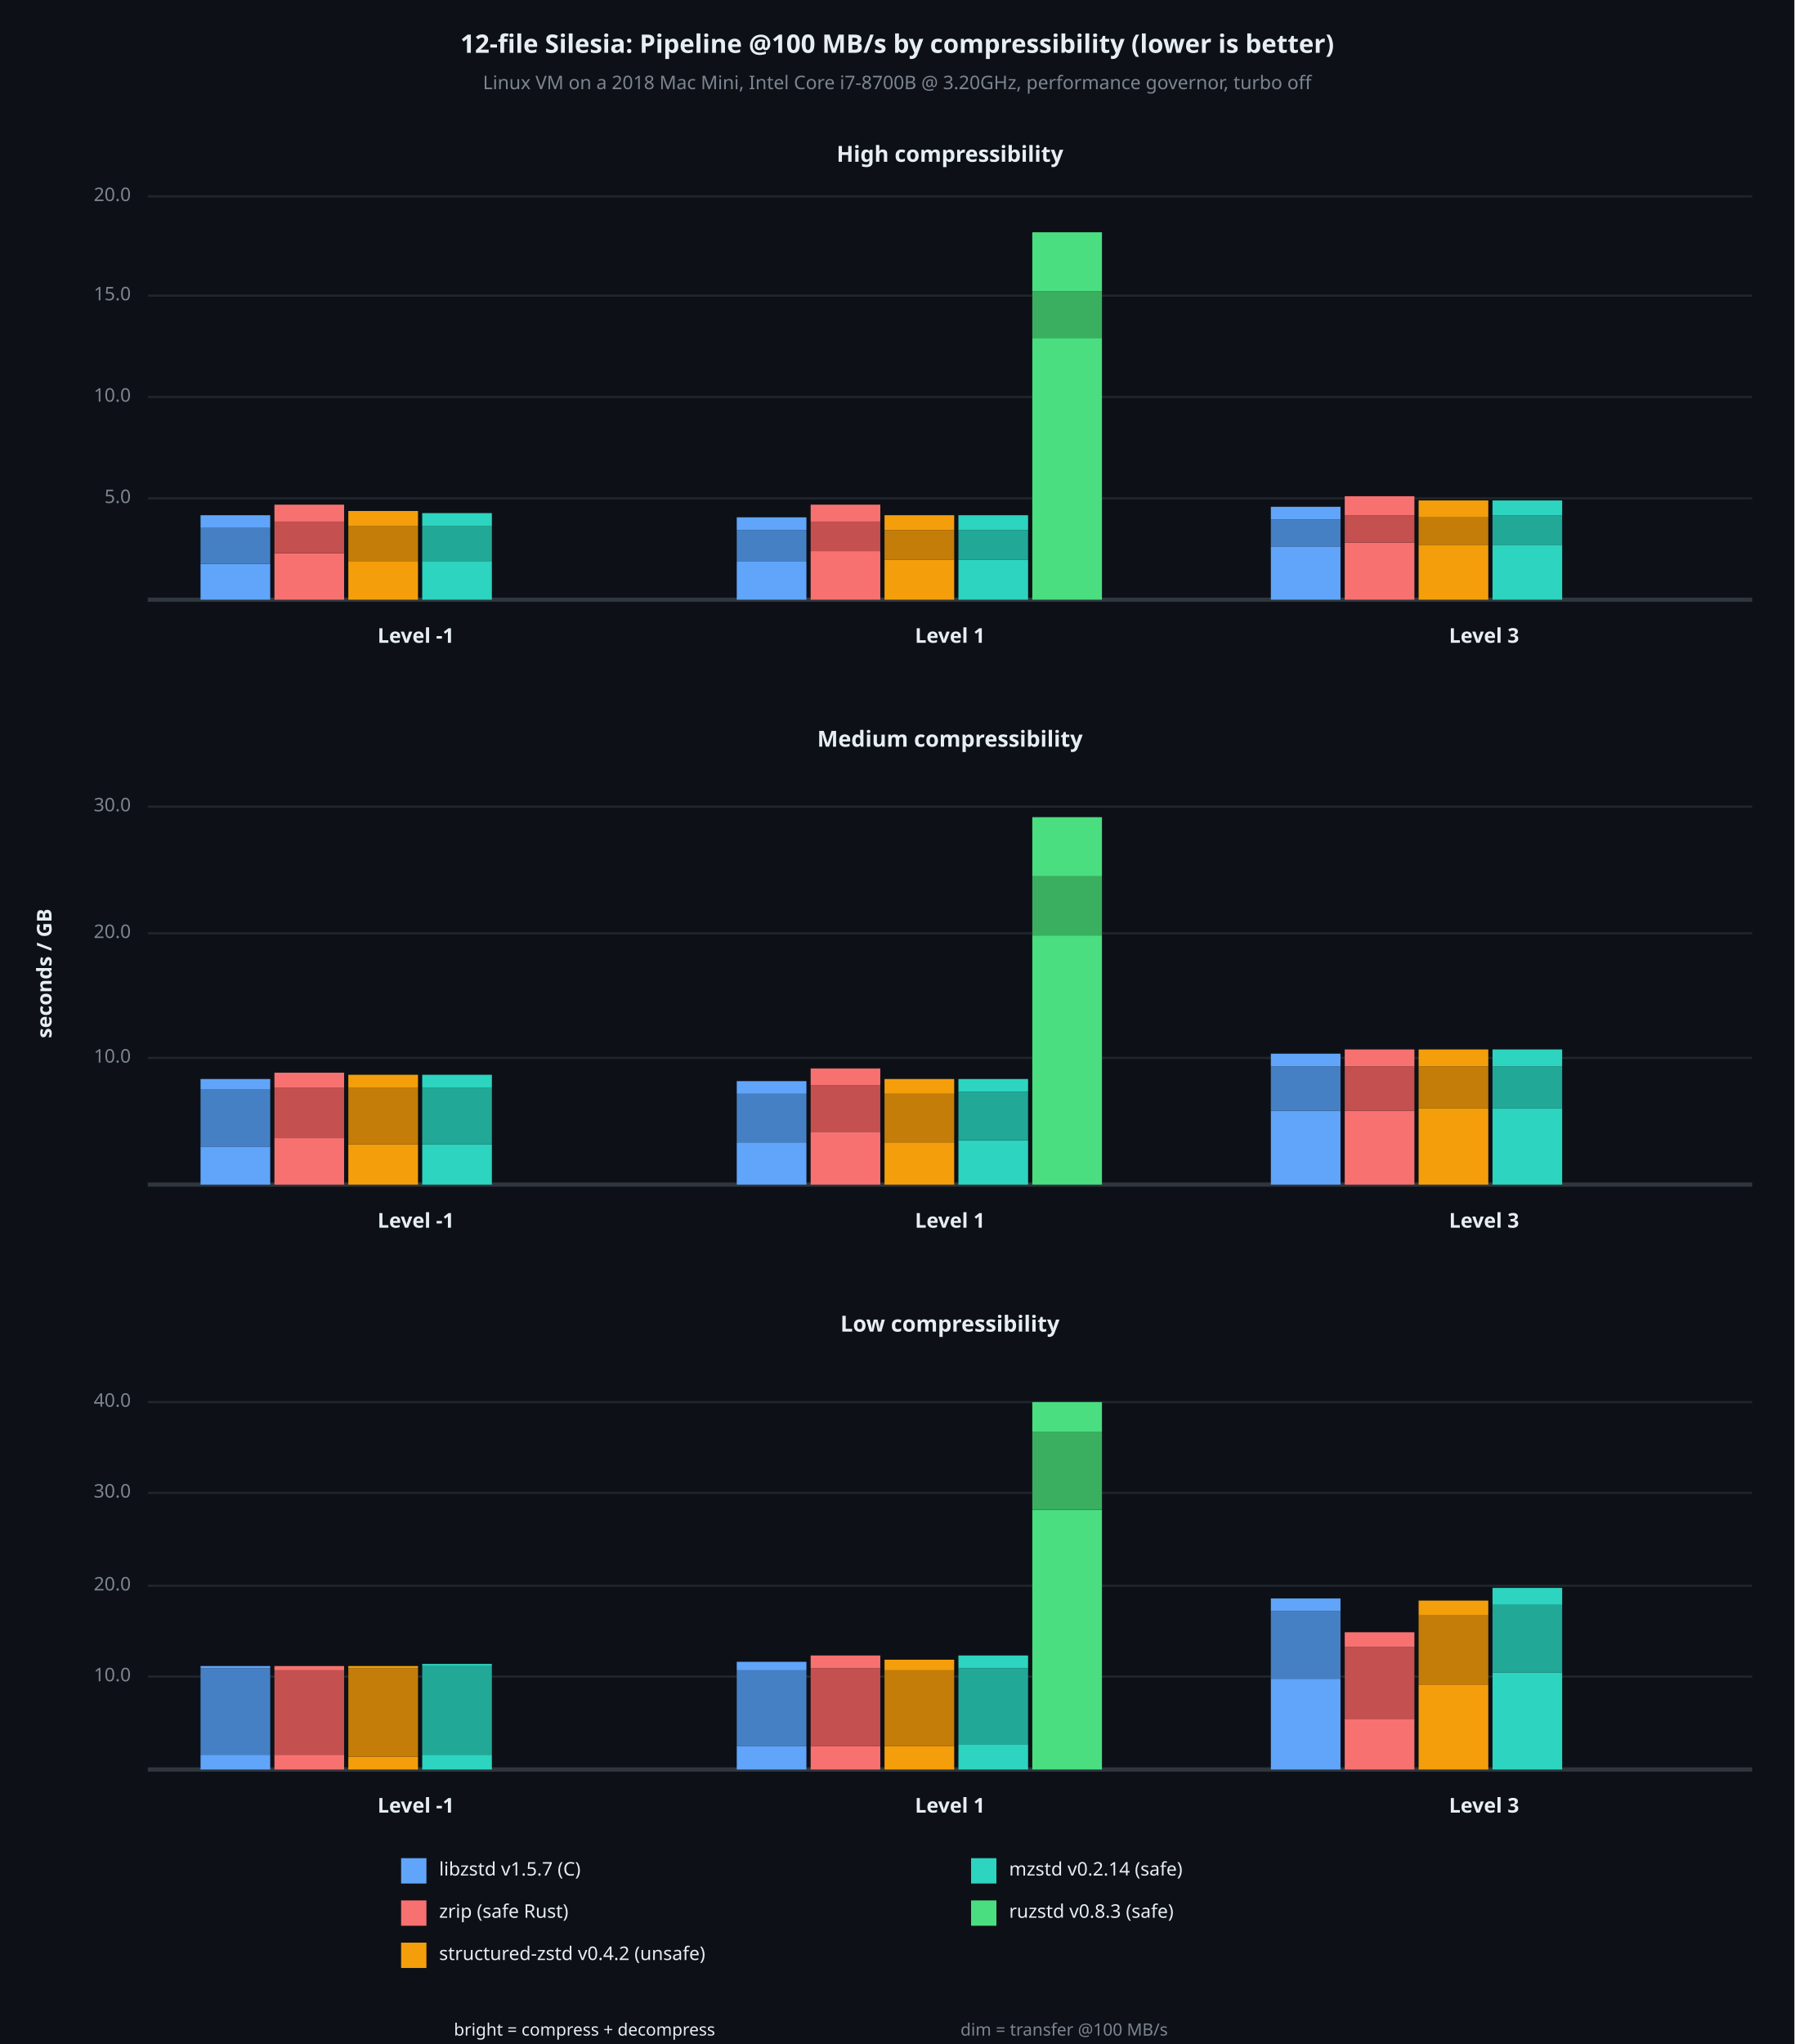
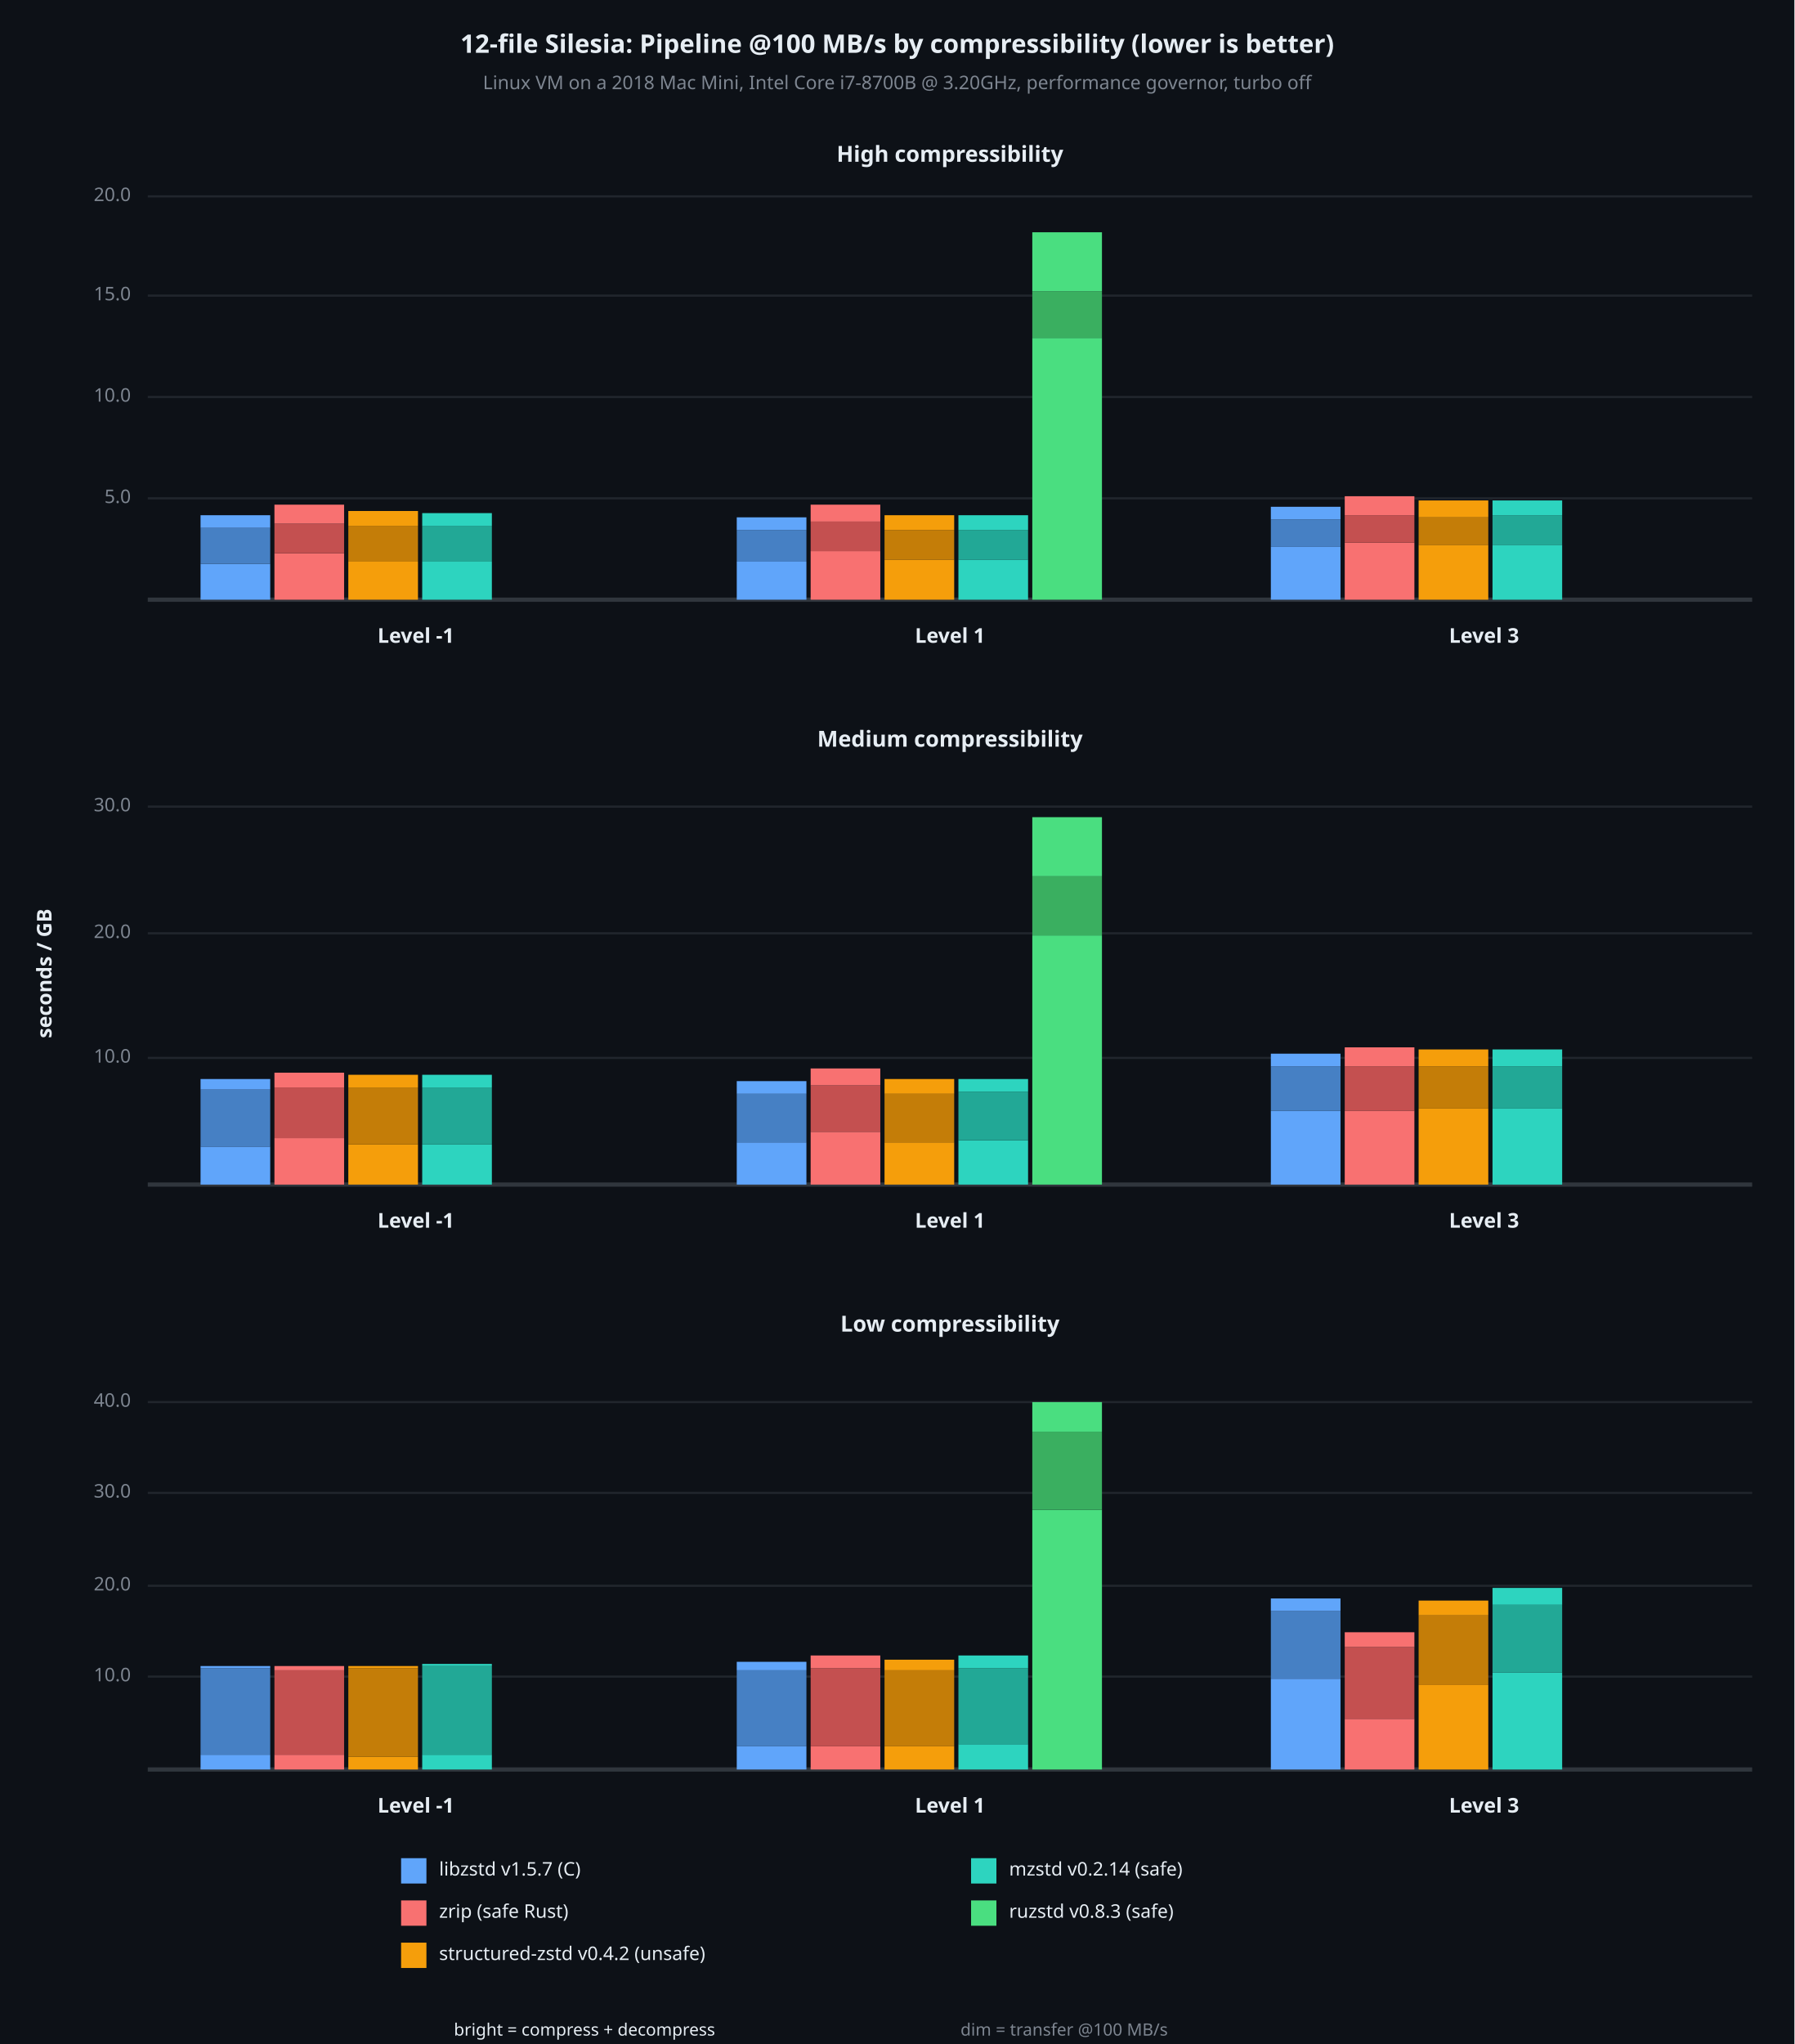
<svg xmlns="http://www.w3.org/2000/svg" viewBox="0 0 850 968" font-family="system-ui, -apple-system, sans-serif">
  <rect x="0" y="0" width="850" height="968" opacity="1" fill="#0D1117" stroke="none" />
  <text x="425" y="22" dy="0.5ex" text-anchor="middle" font-family="sans-serif" font-size="12.097" opacity="1" fill="#E6EDF3" font-weight="bold">
12-file Silesia: Pipeline @100 MB/s by compressibility (lower is better)
</text>
  <text x="425" y="40" dy="0.5ex" text-anchor="middle" font-family="sans-serif" font-size="8.871" opacity="1" fill="#7D8590">
Linux VM on a 2018 Mac Mini, Intel Core i7-8700B @ 3.20GHz, performance governor, turbo off
</text>
  <text x="22" y="461" dy="0.5ex" text-anchor="middle" font-family="sans-serif" font-size="9.677" opacity="1" fill="#E6EDF3" font-weight="bold" transform="rotate(270, 22, 461)">
seconds / GB
</text>
  <text x="450" y="74" dy="0.5ex" text-anchor="middle" font-family="sans-serif" font-size="10.484" opacity="1" fill="#E6EDF3" font-weight="bold">
High compressibility
</text>
  <polyline fill="none" opacity="1" stroke="#21262D" stroke-width="1" points="70,236 830,236 " />
  <text x="62" y="236" dy="0.5ex" text-anchor="end" font-family="sans-serif" font-size="8.871" opacity="1" fill="#7D8590">
5.0
</text>
  <polyline fill="none" opacity="1" stroke="#21262D" stroke-width="1" points="70,188 830,188 " />
  <text x="62" y="188" dy="0.5ex" text-anchor="end" font-family="sans-serif" font-size="8.871" opacity="1" fill="#7D8590">
10.0
</text>
  <polyline fill="none" opacity="1" stroke="#21262D" stroke-width="1" points="70,140 830,140 " />
  <text x="62" y="140" dy="0.5ex" text-anchor="end" font-family="sans-serif" font-size="8.871" opacity="1" fill="#7D8590">
15.0
</text>
  <polyline fill="none" opacity="1" stroke="#21262D" stroke-width="1" points="70,93 830,93 " />
  <text x="62" y="93" dy="0.5ex" text-anchor="end" font-family="sans-serif" font-size="8.871" opacity="1" fill="#7D8590">
20.0
</text>
  <polyline fill="none" opacity="1" stroke="#30363D" stroke-width="2" points="70,284 830,284 " />
  <rect x="95" y="267" width="33" height="17" opacity="1" fill="#60A5FA" stroke="none" />
  <rect x="95" y="250" width="33" height="17" opacity="1" fill="#4680C4" stroke="none" />
  <rect x="95" y="244" width="33" height="6" opacity="1" fill="#60A5FA" stroke="none" />
  <rect x="130" y="262" width="33" height="22" opacity="1" fill="#F87171" stroke="none" />
-   <rect x="130" y="247" width="33" height="15" opacity="1" fill="#C45050" stroke="none" />
-   <rect x="130" y="239" width="33" height="8" opacity="1" fill="#F87171" stroke="none" />
+   <rect x="130" y="248" width="33" height="14" opacity="1" fill="#C45050" stroke="none" />
+   <rect x="130" y="239" width="33" height="9" opacity="1" fill="#F87171" stroke="none" />
  <rect x="165" y="266" width="33" height="18" opacity="1" fill="#F59E0B" stroke="none" />
  <rect x="165" y="249" width="33" height="17" opacity="1" fill="#C47D08" stroke="none" />
  <rect x="165" y="242" width="33" height="7" opacity="1" fill="#F59E0B" stroke="none" />
  <rect x="200" y="266" width="33" height="18" opacity="1" fill="#2DD4BF" stroke="none" />
  <rect x="200" y="249" width="33" height="17" opacity="1" fill="#22A896" stroke="none" />
  <rect x="200" y="243" width="33" height="6" opacity="1" fill="#2DD4BF" stroke="none" />
  <text x="197" y="302" dy="0.5ex" text-anchor="middle" font-family="sans-serif" font-size="9.677" opacity="1" fill="#E6EDF3" font-weight="bold">
Level -1
</text>
  <rect x="349" y="266" width="33" height="18" opacity="1" fill="#60A5FA" stroke="none" />
  <rect x="349" y="251" width="33" height="15" opacity="1" fill="#4680C4" stroke="none" />
  <rect x="349" y="245" width="33" height="6" opacity="1" fill="#60A5FA" stroke="none" />
  <rect x="384" y="261" width="33" height="23" opacity="1" fill="#F87171" stroke="none" />
  <rect x="384" y="247" width="33" height="14" opacity="1" fill="#C45050" stroke="none" />
  <rect x="384" y="239" width="33" height="8" opacity="1" fill="#F87171" stroke="none" />
  <rect x="419" y="265" width="33" height="19" opacity="1" fill="#F59E0B" stroke="none" />
  <rect x="419" y="251" width="33" height="14" opacity="1" fill="#C47D08" stroke="none" />
  <rect x="419" y="244" width="33" height="7" opacity="1" fill="#F59E0B" stroke="none" />
  <rect x="454" y="265" width="33" height="19" opacity="1" fill="#2DD4BF" stroke="none" />
  <rect x="454" y="251" width="33" height="14" opacity="1" fill="#22A896" stroke="none" />
  <rect x="454" y="244" width="33" height="7" opacity="1" fill="#2DD4BF" stroke="none" />
  <rect x="489" y="160" width="33" height="124" opacity="1" fill="#4ADE80" stroke="none" />
  <rect x="489" y="138" width="33" height="22" opacity="1" fill="#3AAF60" stroke="none" />
  <rect x="489" y="110" width="33" height="28" opacity="1" fill="#4ADE80" stroke="none" />
  <text x="450" y="302" dy="0.5ex" text-anchor="middle" font-family="sans-serif" font-size="9.677" opacity="1" fill="#E6EDF3" font-weight="bold">
Level 1
</text>
  <rect x="602" y="259" width="33" height="25" opacity="1" fill="#60A5FA" stroke="none" />
  <rect x="602" y="246" width="33" height="13" opacity="1" fill="#4680C4" stroke="none" />
  <rect x="602" y="240" width="33" height="6" opacity="1" fill="#60A5FA" stroke="none" />
  <rect x="637" y="257" width="33" height="27" opacity="1" fill="#F87171" stroke="none" />
  <rect x="637" y="244" width="33" height="13" opacity="1" fill="#C45050" stroke="none" />
  <rect x="637" y="235" width="33" height="9" opacity="1" fill="#F87171" stroke="none" />
  <rect x="672" y="258" width="33" height="26" opacity="1" fill="#F59E0B" stroke="none" />
  <rect x="672" y="245" width="33" height="13" opacity="1" fill="#C47D08" stroke="none" />
  <rect x="672" y="237" width="33" height="8" opacity="1" fill="#F59E0B" stroke="none" />
  <rect x="707" y="258" width="33" height="26" opacity="1" fill="#2DD4BF" stroke="none" />
  <rect x="707" y="244" width="33" height="14" opacity="1" fill="#22A896" stroke="none" />
  <rect x="707" y="237" width="33" height="7" opacity="1" fill="#2DD4BF" stroke="none" />
  <text x="703" y="302" dy="0.5ex" text-anchor="middle" font-family="sans-serif" font-size="9.677" opacity="1" fill="#E6EDF3" font-weight="bold">
Level 3
</text>
  <text x="450" y="351" dy="0.5ex" text-anchor="middle" font-family="sans-serif" font-size="10.484" opacity="1" fill="#E6EDF3" font-weight="bold">
Medium compressibility
</text>
  <polyline fill="none" opacity="1" stroke="#21262D" stroke-width="1" points="70,501 830,501 " />
  <text x="62" y="501" dy="0.5ex" text-anchor="end" font-family="sans-serif" font-size="8.871" opacity="1" fill="#7D8590">
10.0
</text>
  <polyline fill="none" opacity="1" stroke="#21262D" stroke-width="1" points="70,442 830,442 " />
  <text x="62" y="442" dy="0.5ex" text-anchor="end" font-family="sans-serif" font-size="8.871" opacity="1" fill="#7D8590">
20.0
</text>
  <polyline fill="none" opacity="1" stroke="#21262D" stroke-width="1" points="70,382 830,382 " />
  <text x="62" y="382" dy="0.5ex" text-anchor="end" font-family="sans-serif" font-size="8.871" opacity="1" fill="#7D8590">
30.0
</text>
  <polyline fill="none" opacity="1" stroke="#30363D" stroke-width="2" points="70,561 830,561 " />
  <rect x="95" y="543" width="33" height="18" opacity="1" fill="#60A5FA" stroke="none" />
  <rect x="95" y="516" width="33" height="27" opacity="1" fill="#4680C4" stroke="none" />
  <rect x="95" y="511" width="33" height="5" opacity="1" fill="#60A5FA" stroke="none" />
  <rect x="130" y="539" width="33" height="22" opacity="1" fill="#F87171" stroke="none" />
  <rect x="130" y="515" width="33" height="24" opacity="1" fill="#C45050" stroke="none" />
  <rect x="130" y="508" width="33" height="7" opacity="1" fill="#F87171" stroke="none" />
  <rect x="165" y="542" width="33" height="19" opacity="1" fill="#F59E0B" stroke="none" />
  <rect x="165" y="515" width="33" height="27" opacity="1" fill="#C47D08" stroke="none" />
  <rect x="165" y="509" width="33" height="6" opacity="1" fill="#F59E0B" stroke="none" />
  <rect x="200" y="542" width="33" height="19" opacity="1" fill="#2DD4BF" stroke="none" />
  <rect x="200" y="515" width="33" height="27" opacity="1" fill="#22A896" stroke="none" />
  <rect x="200" y="509" width="33" height="6" opacity="1" fill="#2DD4BF" stroke="none" />
  <text x="197" y="579" dy="0.5ex" text-anchor="middle" font-family="sans-serif" font-size="9.677" opacity="1" fill="#E6EDF3" font-weight="bold">
Level -1
</text>
  <rect x="349" y="541" width="33" height="20" opacity="1" fill="#60A5FA" stroke="none" />
  <rect x="349" y="518" width="33" height="23" opacity="1" fill="#4680C4" stroke="none" />
  <rect x="349" y="512" width="33" height="6" opacity="1" fill="#60A5FA" stroke="none" />
  <rect x="384" y="536" width="33" height="25" opacity="1" fill="#F87171" stroke="none" />
  <rect x="384" y="514" width="33" height="22" opacity="1" fill="#C45050" stroke="none" />
  <rect x="384" y="506" width="33" height="8" opacity="1" fill="#F87171" stroke="none" />
  <rect x="419" y="541" width="33" height="20" opacity="1" fill="#F59E0B" stroke="none" />
  <rect x="419" y="518" width="33" height="23" opacity="1" fill="#C47D08" stroke="none" />
  <rect x="419" y="511" width="33" height="7" opacity="1" fill="#F59E0B" stroke="none" />
  <rect x="454" y="540" width="33" height="21" opacity="1" fill="#2DD4BF" stroke="none" />
  <rect x="454" y="517" width="33" height="23" opacity="1" fill="#22A896" stroke="none" />
  <rect x="454" y="511" width="33" height="6" opacity="1" fill="#2DD4BF" stroke="none" />
  <rect x="489" y="443" width="33" height="118" opacity="1" fill="#4ADE80" stroke="none" />
  <rect x="489" y="415" width="33" height="28" opacity="1" fill="#3AAF60" stroke="none" />
  <rect x="489" y="387" width="33" height="28" opacity="1" fill="#4ADE80" stroke="none" />
  <text x="450" y="579" dy="0.5ex" text-anchor="middle" font-family="sans-serif" font-size="9.677" opacity="1" fill="#E6EDF3" font-weight="bold">
Level 1
</text>
  <rect x="602" y="526" width="33" height="35" opacity="1" fill="#60A5FA" stroke="none" />
  <rect x="602" y="505" width="33" height="21" opacity="1" fill="#4680C4" stroke="none" />
  <rect x="602" y="499" width="33" height="6" opacity="1" fill="#60A5FA" stroke="none" />
  <rect x="637" y="526" width="33" height="35" opacity="1" fill="#F87171" stroke="none" />
  <rect x="637" y="505" width="33" height="21" opacity="1" fill="#C45050" stroke="none" />
-   <rect x="637" y="497" width="33" height="8" opacity="1" fill="#F87171" stroke="none" />
+   <rect x="637" y="496" width="33" height="9" opacity="1" fill="#F87171" stroke="none" />
  <rect x="672" y="525" width="33" height="36" opacity="1" fill="#F59E0B" stroke="none" />
  <rect x="672" y="505" width="33" height="20" opacity="1" fill="#C47D08" stroke="none" />
  <rect x="672" y="497" width="33" height="8" opacity="1" fill="#F59E0B" stroke="none" />
  <rect x="707" y="525" width="33" height="36" opacity="1" fill="#2DD4BF" stroke="none" />
  <rect x="707" y="505" width="33" height="20" opacity="1" fill="#22A896" stroke="none" />
  <rect x="707" y="497" width="33" height="8" opacity="1" fill="#2DD4BF" stroke="none" />
  <text x="703" y="579" dy="0.5ex" text-anchor="middle" font-family="sans-serif" font-size="9.677" opacity="1" fill="#E6EDF3" font-weight="bold">
Level 3
</text>
  <text x="450" y="628" dy="0.5ex" text-anchor="middle" font-family="sans-serif" font-size="10.484" opacity="1" fill="#E6EDF3" font-weight="bold">
Low compressibility
</text>
  <polyline fill="none" opacity="1" stroke="#21262D" stroke-width="1" points="70,794 830,794 " />
  <text x="62" y="794" dy="0.5ex" text-anchor="end" font-family="sans-serif" font-size="8.871" opacity="1" fill="#7D8590">
10.0
</text>
  <polyline fill="none" opacity="1" stroke="#21262D" stroke-width="1" points="70,751 830,751 " />
  <text x="62" y="751" dy="0.5ex" text-anchor="end" font-family="sans-serif" font-size="8.871" opacity="1" fill="#7D8590">
20.0
</text>
  <polyline fill="none" opacity="1" stroke="#21262D" stroke-width="1" points="70,707 830,707 " />
  <text x="62" y="707" dy="0.5ex" text-anchor="end" font-family="sans-serif" font-size="8.871" opacity="1" fill="#7D8590">
30.0
</text>
  <polyline fill="none" opacity="1" stroke="#21262D" stroke-width="1" points="70,664 830,664 " />
  <text x="62" y="664" dy="0.5ex" text-anchor="end" font-family="sans-serif" font-size="8.871" opacity="1" fill="#7D8590">
40.0
</text>
  <polyline fill="none" opacity="1" stroke="#30363D" stroke-width="2" points="70,838 830,838 " />
  <rect x="95" y="831" width="33" height="7" opacity="1" fill="#60A5FA" stroke="none" />
  <rect x="95" y="790" width="33" height="41" opacity="1" fill="#4680C4" stroke="none" />
  <rect x="95" y="789" width="33" height="1" opacity="1" fill="#60A5FA" stroke="none" />
  <rect x="130" y="831" width="33" height="7" opacity="1" fill="#F87171" stroke="none" />
  <rect x="130" y="791" width="33" height="40" opacity="1" fill="#C45050" stroke="none" />
  <rect x="130" y="789" width="33" height="2" opacity="1" fill="#F87171" stroke="none" />
  <rect x="165" y="832" width="33" height="6" opacity="1" fill="#F59E0B" stroke="none" />
  <rect x="165" y="790" width="33" height="42" opacity="1" fill="#C47D08" stroke="none" />
  <rect x="165" y="789" width="33" height="1" opacity="1" fill="#F59E0B" stroke="none" />
  <rect x="200" y="831" width="33" height="7" opacity="1" fill="#2DD4BF" stroke="none" />
  <rect x="200" y="789" width="33" height="42" opacity="1" fill="#22A896" stroke="none" />
  <rect x="200" y="788" width="33" height="1" opacity="1" fill="#2DD4BF" stroke="none" />
  <text x="197" y="856" dy="0.5ex" text-anchor="middle" font-family="sans-serif" font-size="9.677" opacity="1" fill="#E6EDF3" font-weight="bold">
Level -1
</text>
  <rect x="349" y="827" width="33" height="11" opacity="1" fill="#60A5FA" stroke="none" />
  <rect x="349" y="791" width="33" height="36" opacity="1" fill="#4680C4" stroke="none" />
  <rect x="349" y="787" width="33" height="4" opacity="1" fill="#60A5FA" stroke="none" />
  <rect x="384" y="827" width="33" height="11" opacity="1" fill="#F87171" stroke="none" />
  <rect x="384" y="790" width="33" height="37" opacity="1" fill="#C45050" stroke="none" />
  <rect x="384" y="784" width="33" height="6" opacity="1" fill="#F87171" stroke="none" />
  <rect x="419" y="827" width="33" height="11" opacity="1" fill="#F59E0B" stroke="none" />
  <rect x="419" y="791" width="33" height="36" opacity="1" fill="#C47D08" stroke="none" />
  <rect x="419" y="786" width="33" height="5" opacity="1" fill="#F59E0B" stroke="none" />
  <rect x="454" y="826" width="33" height="12" opacity="1" fill="#2DD4BF" stroke="none" />
  <rect x="454" y="790" width="33" height="36" opacity="1" fill="#22A896" stroke="none" />
  <rect x="454" y="784" width="33" height="6" opacity="1" fill="#2DD4BF" stroke="none" />
  <rect x="489" y="715" width="33" height="123" opacity="1" fill="#4ADE80" stroke="none" />
  <rect x="489" y="678" width="33" height="37" opacity="1" fill="#3AAF60" stroke="none" />
  <rect x="489" y="664" width="33" height="14" opacity="1" fill="#4ADE80" stroke="none" />
  <text x="450" y="856" dy="0.5ex" text-anchor="middle" font-family="sans-serif" font-size="9.677" opacity="1" fill="#E6EDF3" font-weight="bold">
Level 1
</text>
  <rect x="602" y="795" width="33" height="43" opacity="1" fill="#60A5FA" stroke="none" />
  <rect x="602" y="763" width="33" height="32" opacity="1" fill="#4680C4" stroke="none" />
  <rect x="602" y="757" width="33" height="6" opacity="1" fill="#60A5FA" stroke="none" />
  <rect x="637" y="814" width="33" height="24" opacity="1" fill="#F87171" stroke="none" />
  <rect x="637" y="780" width="33" height="34" opacity="1" fill="#C45050" stroke="none" />
  <rect x="637" y="773" width="33" height="7" opacity="1" fill="#F87171" stroke="none" />
  <rect x="672" y="798" width="33" height="40" opacity="1" fill="#F59E0B" stroke="none" />
  <rect x="672" y="765" width="33" height="33" opacity="1" fill="#C47D08" stroke="none" />
  <rect x="672" y="758" width="33" height="7" opacity="1" fill="#F59E0B" stroke="none" />
  <rect x="707" y="792" width="33" height="46" opacity="1" fill="#2DD4BF" stroke="none" />
  <rect x="707" y="760" width="33" height="32" opacity="1" fill="#22A896" stroke="none" />
  <rect x="707" y="752" width="33" height="8" opacity="1" fill="#2DD4BF" stroke="none" />
  <text x="703" y="856" dy="0.5ex" text-anchor="middle" font-family="sans-serif" font-size="9.677" opacity="1" fill="#E6EDF3" font-weight="bold">
Level 3
</text>
  <rect x="190" y="880" width="12" height="12" opacity="1" fill="#60A5FA" stroke="none" />
  <text x="208" y="886" dy="0.5ex" text-anchor="start" font-family="sans-serif" font-size="8.871" opacity="1" fill="#E6EDF3">
libzstd v1.5.7 (C)
</text>
  <rect x="190" y="900" width="12" height="12" opacity="1" fill="#F87171" stroke="none" />
  <text x="208" y="906" dy="0.5ex" text-anchor="start" font-family="sans-serif" font-size="8.871" opacity="1" fill="#E6EDF3">
zrip (safe Rust)
</text>
  <rect x="190" y="920" width="12" height="12" opacity="1" fill="#F59E0B" stroke="none" />
  <text x="208" y="926" dy="0.5ex" text-anchor="start" font-family="sans-serif" font-size="8.871" opacity="1" fill="#E6EDF3">
structured-zstd v0.4.2 (unsafe)
</text>
  <rect x="460" y="880" width="12" height="12" opacity="1" fill="#2DD4BF" stroke="none" />
  <text x="478" y="886" dy="0.5ex" text-anchor="start" font-family="sans-serif" font-size="8.871" opacity="1" fill="#E6EDF3">
mzstd v0.2.14 (safe)
</text>
  <rect x="460" y="900" width="12" height="12" opacity="1" fill="#4ADE80" stroke="none" />
  <text x="478" y="906" dy="0.5ex" text-anchor="start" font-family="sans-serif" font-size="8.871" opacity="1" fill="#E6EDF3">
ruzstd v0.8.3 (safe)
</text>
  <text x="215" y="962" dy="0.5ex" text-anchor="start" font-family="sans-serif" font-size="8.065" opacity="1" fill="#E6EDF3">
bright = compress + decompress
</text>
  <text x="455" y="962" dy="0.5ex" text-anchor="start" font-family="sans-serif" font-size="8.065" opacity="1" fill="#7D8590">
dim = transfer @100 MB/s
</text>
</svg>
